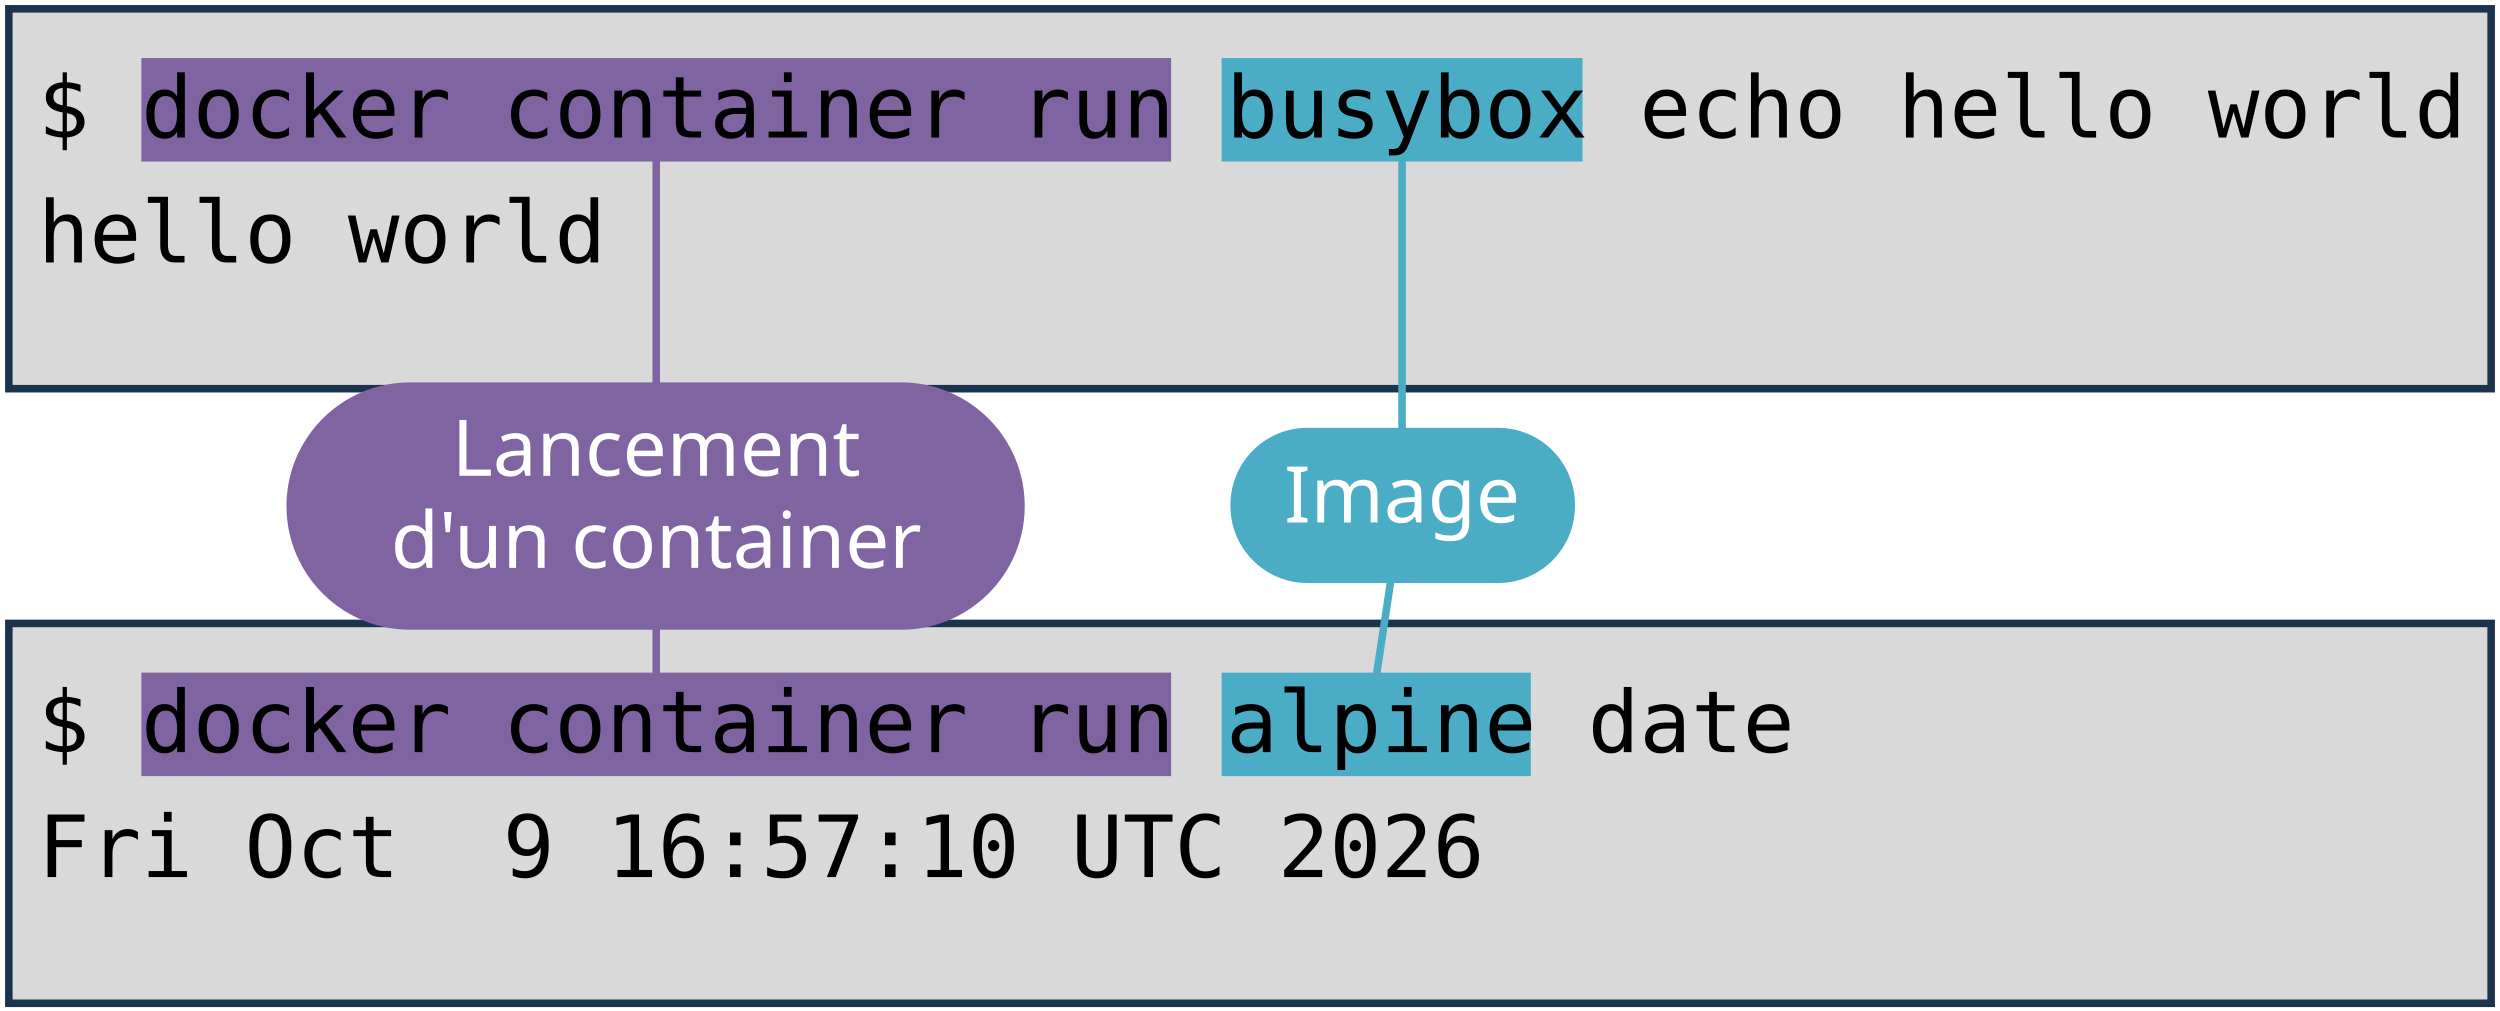
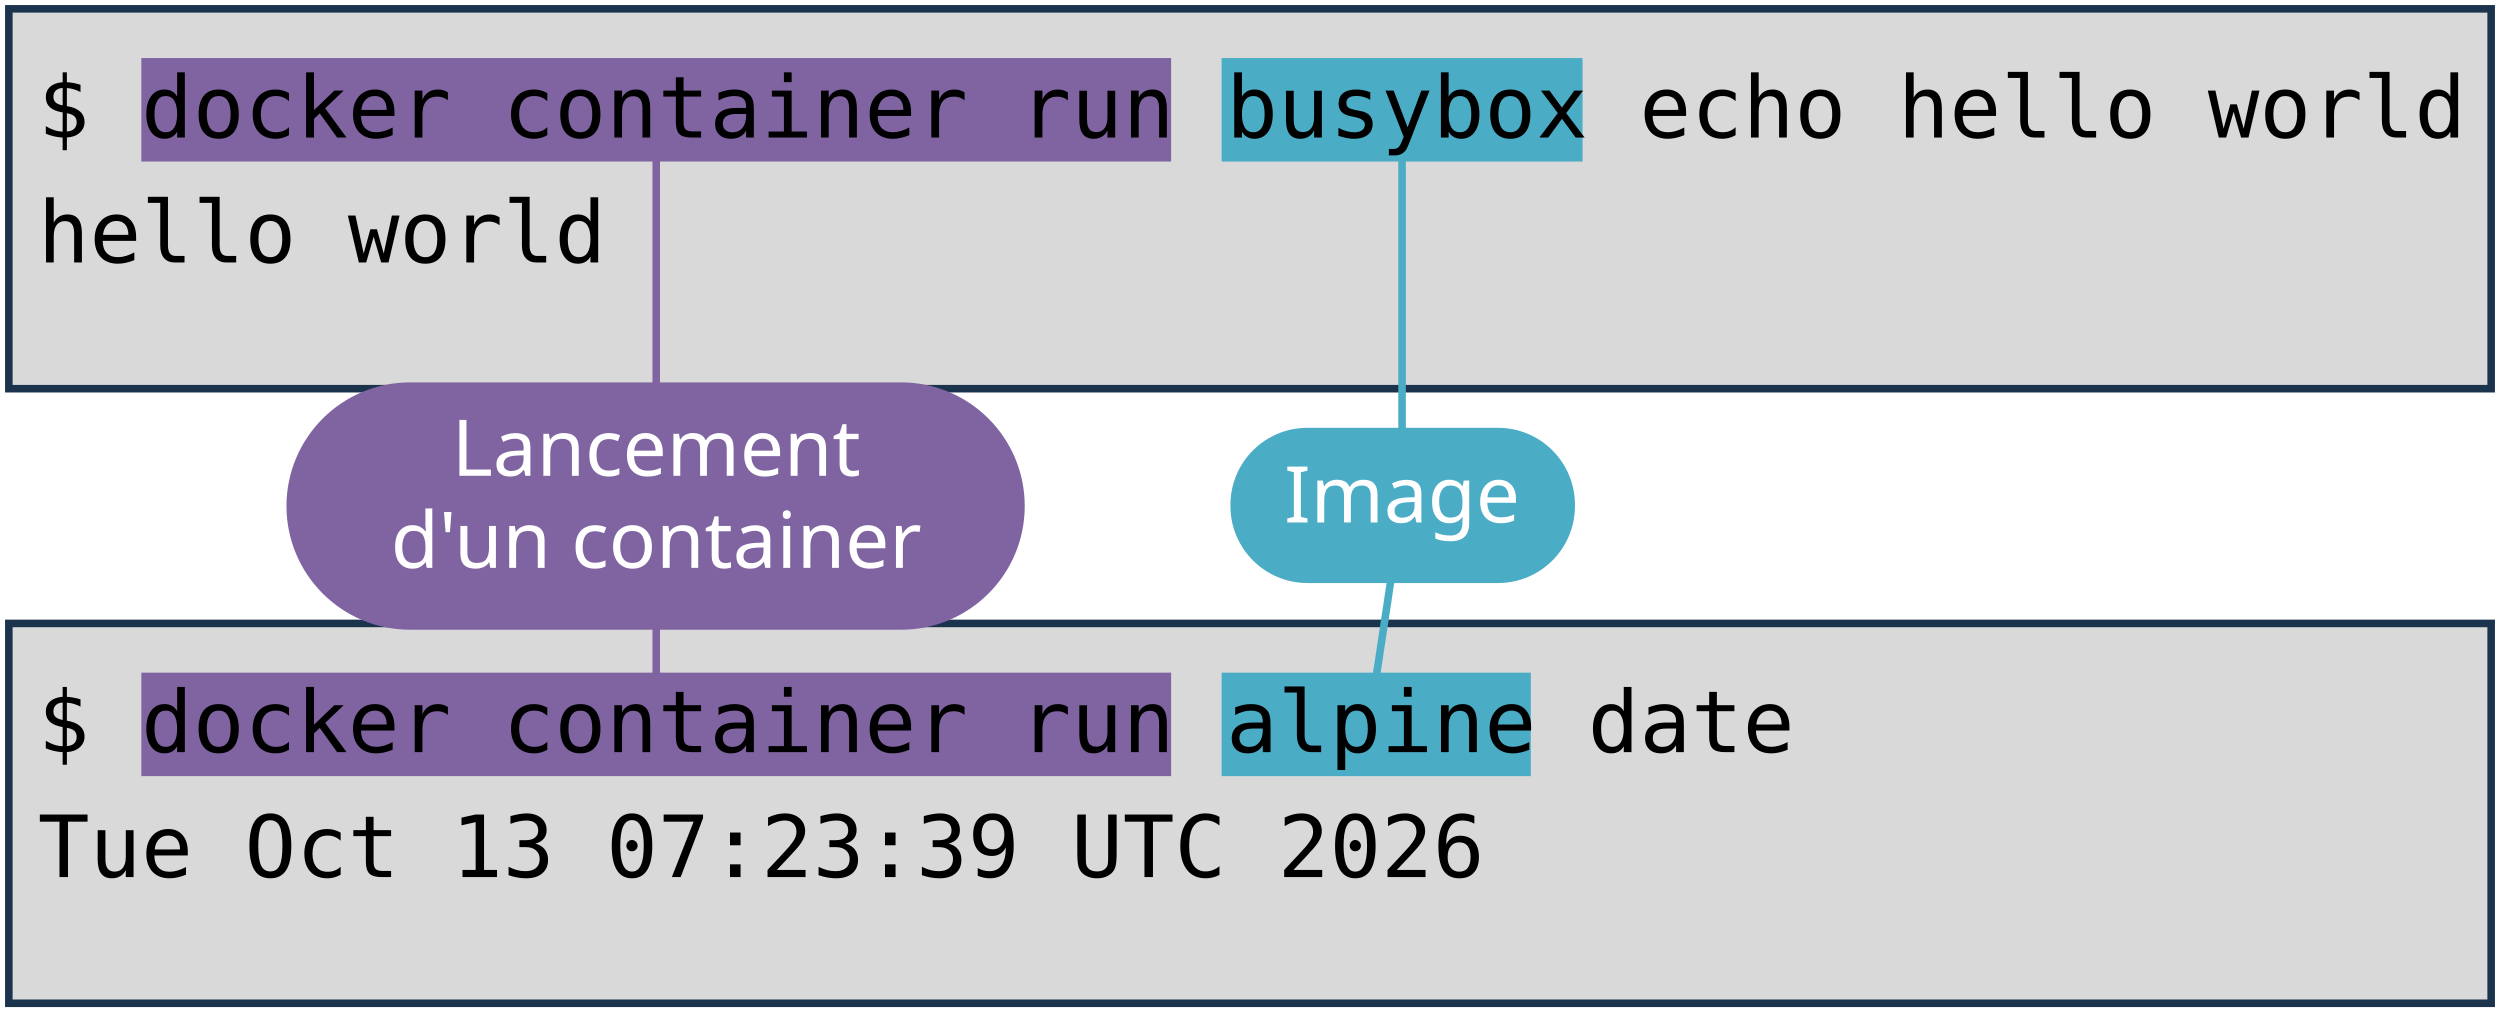
<svg xmlns="http://www.w3.org/2000/svg" viewBox="0 0 1981 801" width="1981" height="801" role="img" aria-label="Deux terminaux : docker container run busybox echo hello world, et docker container run alpine date. Annotations : lancement d'un container, image, commande lancée.">
  <style>
    .code { font-family: "DejaVu Sans Mono", Menlo, Consolas, monospace; font-size: 68px; fill: #000000; }
    .pill { font-family: "Trebuchet MS", "Century Gothic", Verdana, sans-serif; font-size: 62px; text-anchor: middle; }
  </style>
  <rect width="1981" height="801" fill="#FFFFFF" />
  <rect x="7" y="7" width="1967" height="301" fill="#D9D9D9" stroke="#1C334E" stroke-width="6" />
  <rect x="7" y="494" width="1967" height="301" fill="#D9D9D9" stroke="#1C334E" stroke-width="6" />
  <rect x="112" y="46" width="816" height="82" fill="#8064A2" />
  <rect x="112" y="533" width="816" height="82" fill="#8064A2" />
  <rect x="968" y="46" width="286" height="82" fill="#4BACC6" />
  <rect x="968" y="533" width="245" height="82" fill="#4BACC6" />
  <text x="30" y="109" class="code" xml:space="preserve">$ docker container run busybox echo hello world</text>
  <text x="30" y="208" class="code" xml:space="preserve">hello world</text>
  <text x="30" y="596" class="code" xml:space="preserve">$ docker container run alpine date</text>
-   <text x="30" y="695" class="code" xml:space="preserve">Fri Oct  9 16:57:10 UTC 2026</text>
+   <text x="30" y="695" class="code" xml:space="preserve">Tue Oct 13 07:23:39 UTC 2026</text>
  <path d="M 520 401 L 520 128" stroke="#8064A2" stroke-width="6" fill="none" stroke-linecap="round" />
  <path d="M 520 401 L 520 533" stroke="#8064A2" stroke-width="6" fill="none" stroke-linecap="round" />
  <rect x="227" y="303" width="585" height="196" rx="98" fill="#8064A2" />
  <text x="520" y="377" class="pill" fill="#FFFFFF">Lancement</text>
  <text x="520" y="450" class="pill" fill="#FFFFFF">d'un container</text>
  <path d="M 1111 401 L 1111 128" stroke="#4BACC6" stroke-width="6" fill="none" stroke-linecap="round" />
  <path d="M 1111 401 L 1091 533" stroke="#4BACC6" stroke-width="6" fill="none" stroke-linecap="round" />
  <rect x="975" y="339" width="273" height="123" rx="61" fill="#4BACC6" />
  <text x="1111" y="414" class="pill" fill="#FFFFFF">Image</text>
</svg>
